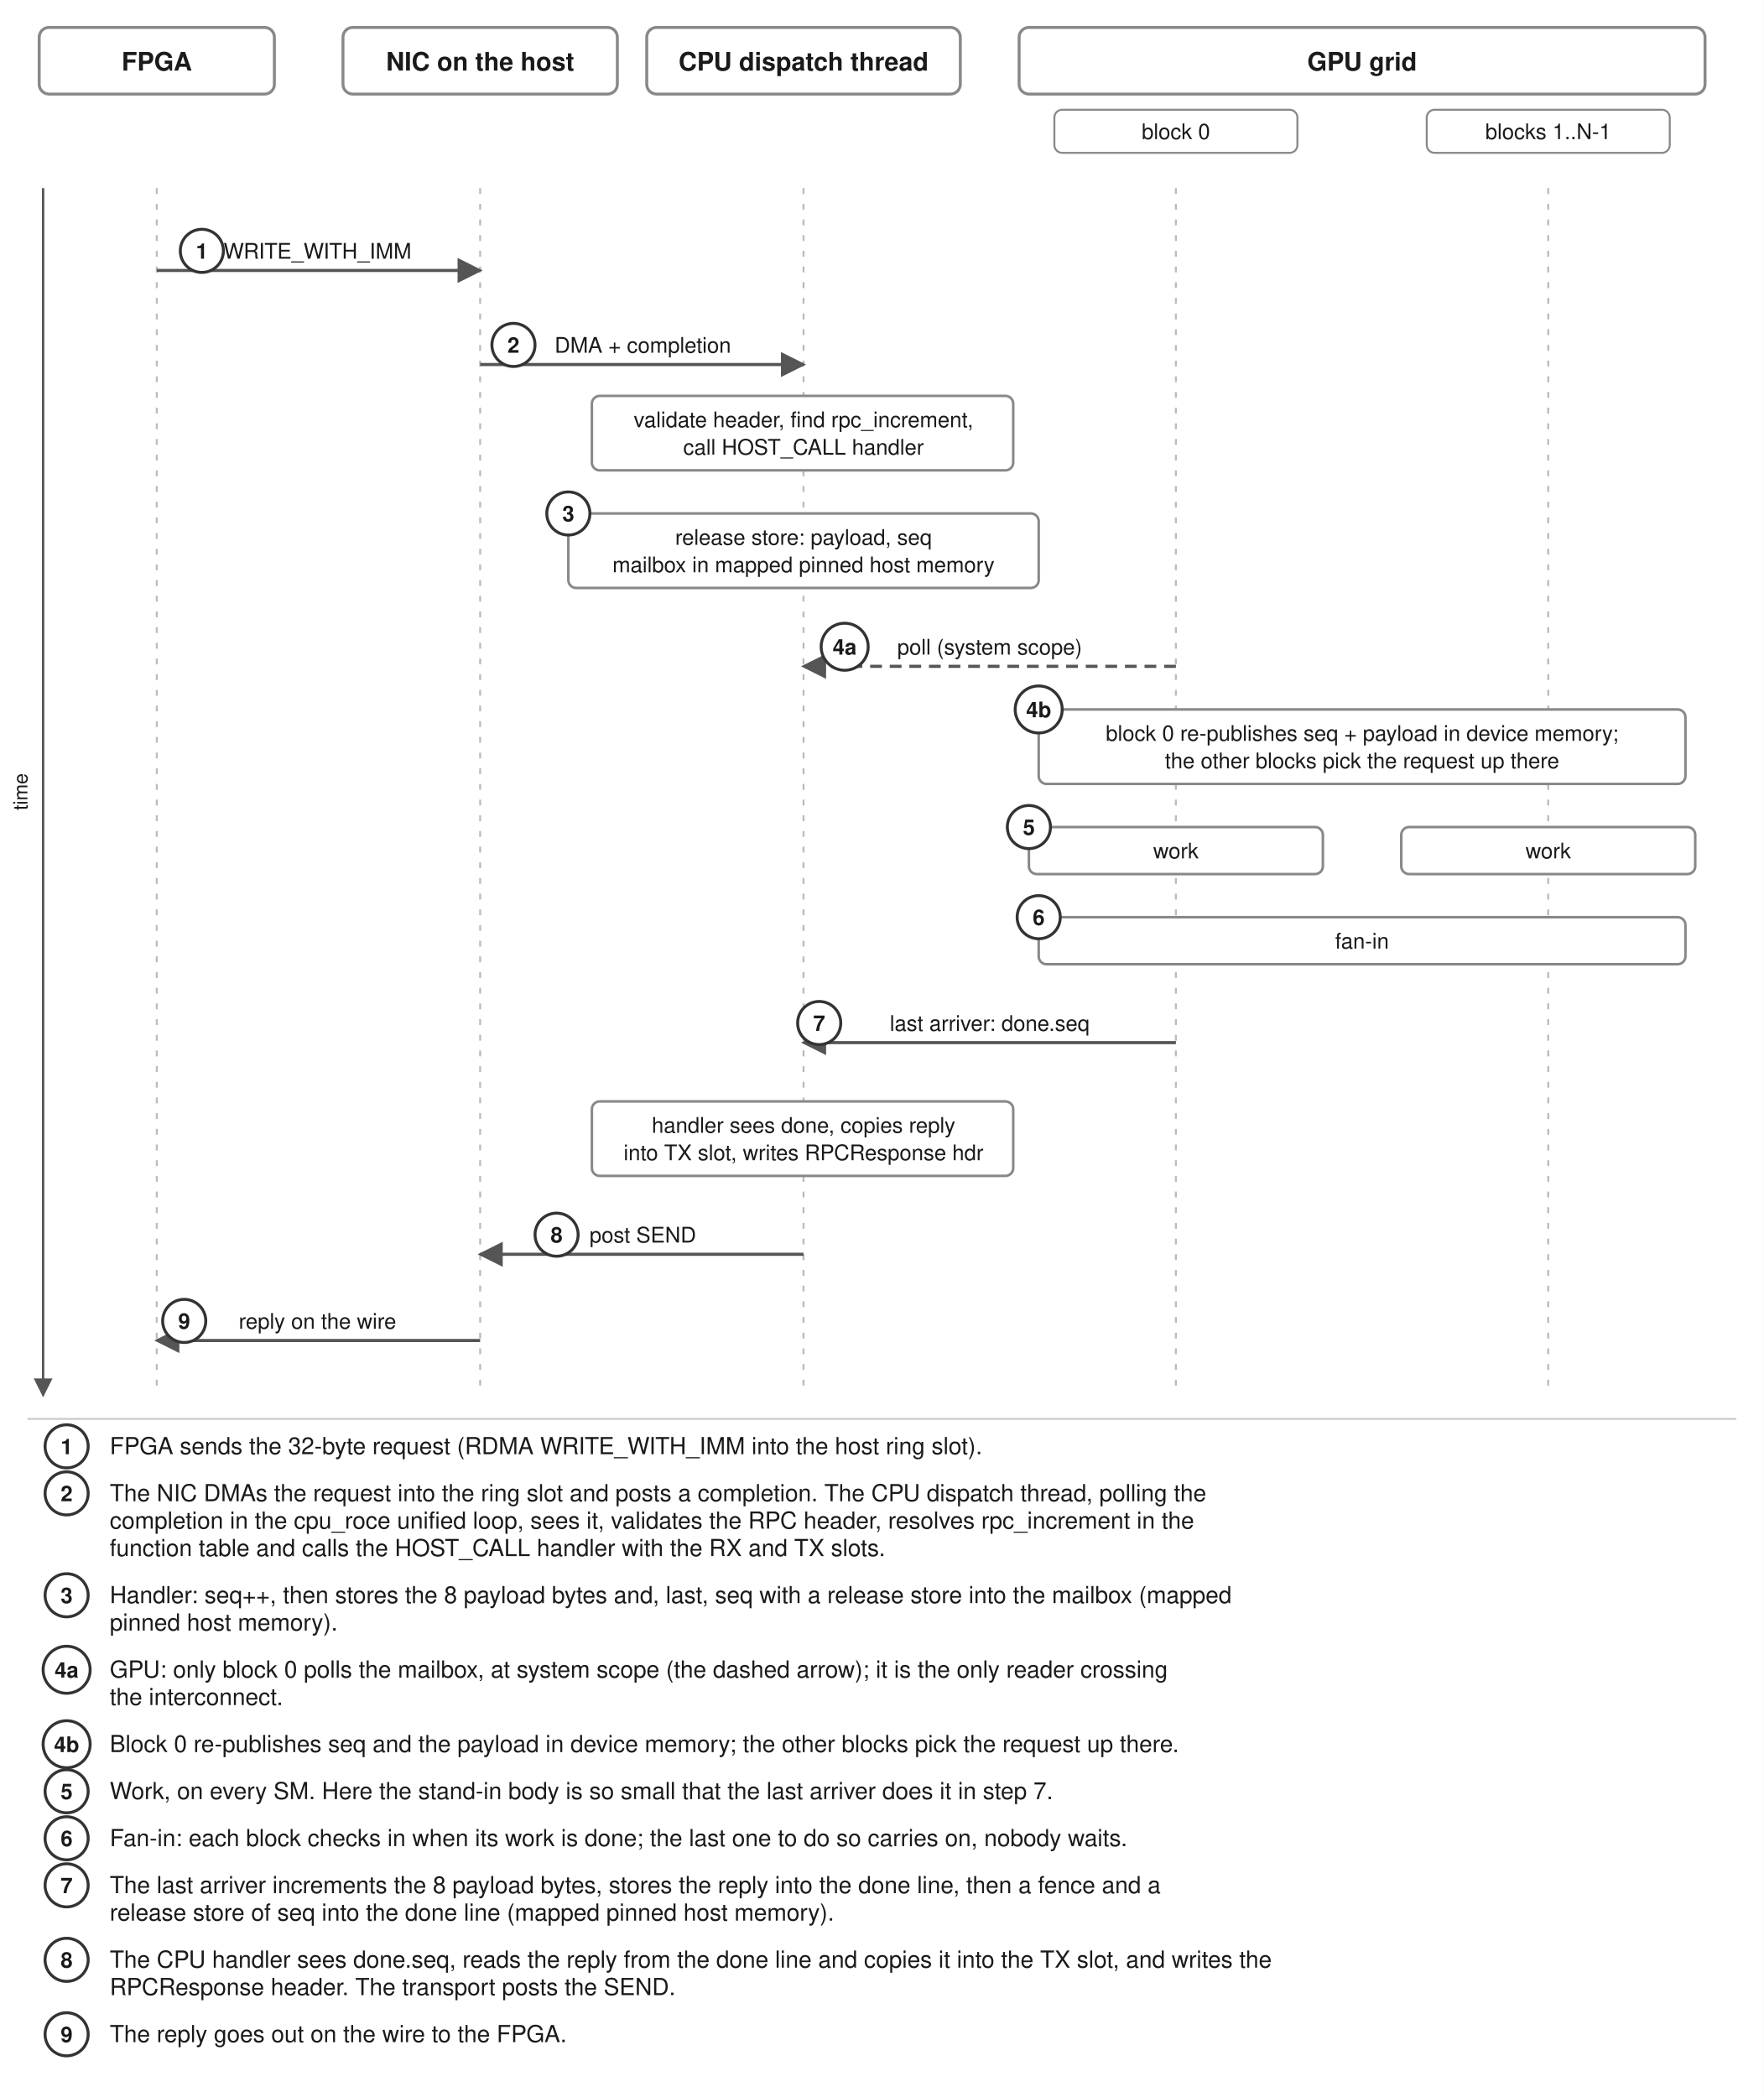
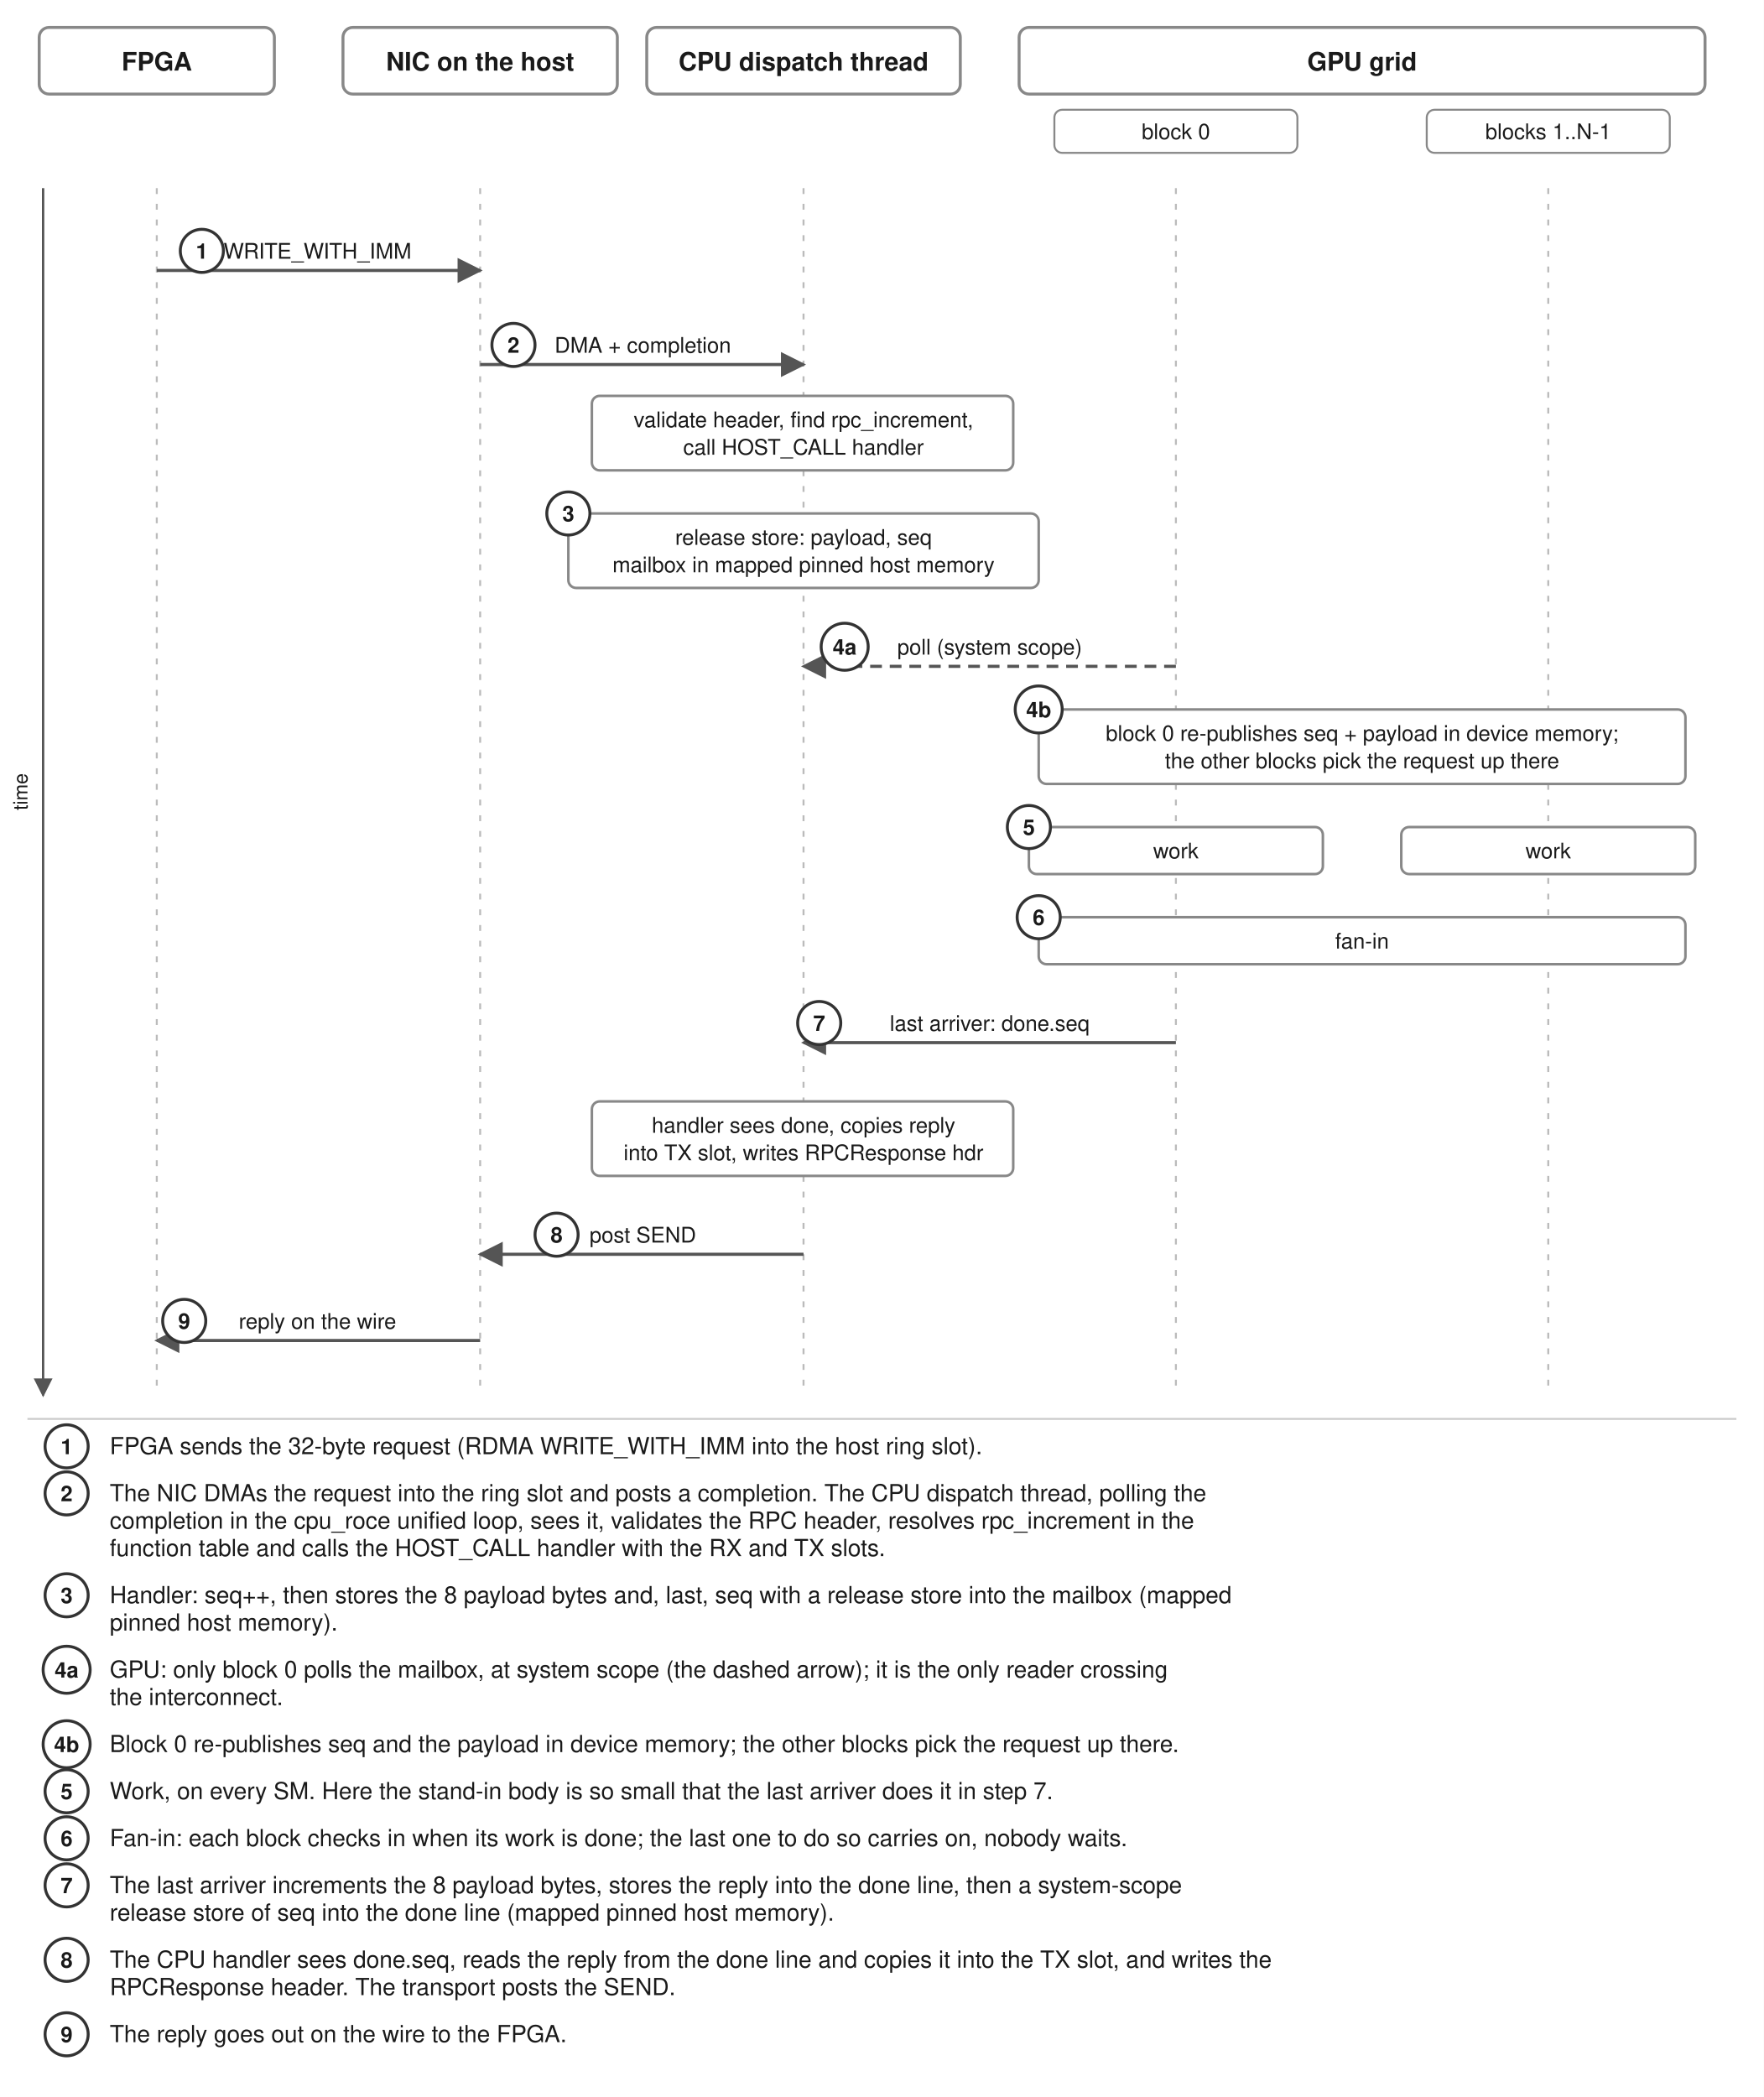
<svg xmlns="http://www.w3.org/2000/svg" viewBox="0 0 900 1070" width="900" height="1070" font-family="-apple-system, Segoe UI, Helvetica, Arial, sans-serif" role="img" aria-label="gpu_grid_dispatch: pinned notify, leader polls">
  <defs>
    <marker id="ah" viewBox="0 0 10 10" refX="9" refY="5" markerWidth="8" markerHeight="8" orient="auto">
      <path d="M0,0 L10,5 L0,10 z" fill="#555" />
    </marker>
  </defs>
  <rect width="900" height="1070" fill="#fff" />
  <line x1="80" y1="96" x2="80" y2="712" stroke="#bbb" stroke-width="1" stroke-dasharray="3 5" />
  <line x1="245" y1="96" x2="245" y2="712" stroke="#bbb" stroke-width="1" stroke-dasharray="3 5" />
  <line x1="410" y1="96" x2="410" y2="712" stroke="#bbb" stroke-width="1" stroke-dasharray="3 5" />
  <line x1="600" y1="96" x2="600" y2="712" stroke="#bbb" stroke-width="1" stroke-dasharray="3 5" />
  <line x1="790" y1="96" x2="790" y2="712" stroke="#bbb" stroke-width="1" stroke-dasharray="3 5" />
  <line x1="22" y1="96" x2="22" y2="712" stroke="#555" stroke-width="1.2" marker-end="url(#ah)" />
  <text transform="translate(14,404) rotate(-90)" text-anchor="middle" font-size="10" fill="#1a1a1a">time</text>
  <rect x="20" y="14" width="120" height="34" rx="5" fill="#fff" stroke="#888" stroke-width="1.5" />
  <text x="80" y="36" text-anchor="middle" font-size="13" font-weight="bold" fill="#1a1a1a">FPGA</text>
  <rect x="175" y="14" width="140" height="34" rx="5" fill="#fff" stroke="#888" stroke-width="1.5" />
  <text x="245" y="36" text-anchor="middle" font-size="13" font-weight="bold" fill="#1a1a1a">NIC on the host</text>
  <rect x="330" y="14" width="160" height="34" rx="5" fill="#fff" stroke="#888" stroke-width="1.5" />
  <text x="410" y="36" text-anchor="middle" font-size="13" font-weight="bold" fill="#1a1a1a">CPU dispatch thread</text>
  <rect x="520" y="14" width="350" height="34" rx="5" fill="#fff" stroke="#888" stroke-width="1.5" />
  <text x="695" y="36" text-anchor="middle" font-size="13" font-weight="bold" fill="#1a1a1a">GPU grid</text>
  <rect x="538" y="56" width="124" height="22" rx="4" fill="#fff" stroke="#888" />
  <text x="600" y="71" text-anchor="middle" font-size="11" fill="#1a1a1a">block 0</text>
  <rect x="728" y="56" width="124" height="22" rx="4" fill="#fff" stroke="#888" />
  <text x="790" y="71" text-anchor="middle" font-size="11" fill="#1a1a1a">blocks 1..N-1</text>
  <line x1="80" y1="138" x2="245" y2="138" stroke="#555" stroke-width="1.6" marker-end="url(#ah)" />
  <rect x="118" y="121" width="89" height="14" fill="#fff" />
  <text x="162" y="132" text-anchor="middle" font-size="11" fill="#1a1a1a">WRITE_WITH_IMM</text>
  <circle cx="103" cy="128" r="11" fill="#fff" stroke="#333" stroke-width="1.5" />
  <text x="103" y="132" text-anchor="middle" font-size="11" font-weight="bold" fill="#1a1a1a">1</text>
  <line x1="245" y1="186" x2="410" y2="186" stroke="#555" stroke-width="1.6" marker-end="url(#ah)" />
  <rect x="277" y="169" width="102" height="14" fill="#fff" />
  <text x="328" y="180" text-anchor="middle" font-size="11" fill="#1a1a1a">DMA + completion</text>
  <circle cx="262" cy="176" r="11" fill="#fff" stroke="#333" stroke-width="1.5" />
  <text x="262" y="180" text-anchor="middle" font-size="11" font-weight="bold" fill="#1a1a1a">2</text>
  <rect x="302" y="202" width="215" height="38" rx="4" fill="#fff" stroke="#888" stroke-width="1.3" />
  <text x="410" y="218" text-anchor="middle" font-size="11" fill="#1a1a1a">validate header, find rpc_increment,</text>
  <text x="410" y="232" text-anchor="middle" font-size="11" fill="#1a1a1a">call HOST_CALL handler</text>
  <rect x="290" y="262" width="240" height="38" rx="4" fill="#fff" stroke="#888" stroke-width="1.3" />
  <text x="410" y="278" text-anchor="middle" font-size="11" fill="#1a1a1a">release store: payload, seq</text>
  <text x="410" y="292" text-anchor="middle" font-size="11" fill="#1a1a1a">mailbox in mapped pinned host memory</text>
  <circle cx="290" cy="262" r="11" fill="#fff" stroke="#333" stroke-width="1.5" />
  <text x="290" y="266" text-anchor="middle" font-size="11" font-weight="bold" fill="#1a1a1a">3</text>
  <line x1="600" y1="340" x2="410" y2="340" stroke="#555" stroke-width="1.6" stroke-dasharray="6 4" marker-end="url(#ah)" />
  <rect x="445" y="323" width="120" height="14" fill="#fff" />
  <text x="505" y="334" text-anchor="middle" font-size="11" fill="#1a1a1a">poll (system scope)</text>
  <circle cx="431" cy="330" r="12" fill="#fff" stroke="#333" stroke-width="1.5" />
  <text x="431" y="334" text-anchor="middle" font-size="11" font-weight="bold" fill="#1a1a1a">4a</text>
  <rect x="530" y="362" width="330" height="38" rx="4" fill="#fff" stroke="#888" stroke-width="1.3" />
  <text x="695" y="378" text-anchor="middle" font-size="11" fill="#1a1a1a">block 0 re-publishes seq + payload in device memory;</text>
  <text x="695" y="392" text-anchor="middle" font-size="11" fill="#1a1a1a">the other blocks pick the request up there</text>
  <circle cx="530" cy="362" r="12" fill="#fff" stroke="#333" stroke-width="1.5" />
  <text x="530" y="366" text-anchor="middle" font-size="11" font-weight="bold" fill="#1a1a1a">4b</text>
  <rect x="525" y="422" width="150" height="24" rx="4" fill="#fff" stroke="#888" stroke-width="1.3" />
  <text x="600" y="438" text-anchor="middle" font-size="11" fill="#1a1a1a">work</text>
  <circle cx="525" cy="422" r="11" fill="#fff" stroke="#333" stroke-width="1.5" />
  <text x="525" y="426" text-anchor="middle" font-size="11" font-weight="bold" fill="#1a1a1a">5</text>
  <rect x="715" y="422" width="150" height="24" rx="4" fill="#fff" stroke="#888" stroke-width="1.3" />
  <text x="790" y="438" text-anchor="middle" font-size="11" fill="#1a1a1a">work</text>
  <rect x="530" y="468" width="330" height="24" rx="4" fill="#fff" stroke="#888" stroke-width="1.3" />
  <text x="695" y="484" text-anchor="middle" font-size="11" fill="#1a1a1a">fan-in</text>
  <circle cx="530" cy="468" r="11" fill="#fff" stroke="#333" stroke-width="1.5" />
  <text x="530" y="472" text-anchor="middle" font-size="11" font-weight="bold" fill="#1a1a1a">6</text>
  <line x1="600" y1="532" x2="410" y2="532" stroke="#555" stroke-width="1.6" marker-end="url(#ah)" />
  <rect x="433" y="515" width="144" height="14" fill="#fff" />
  <text x="505" y="526" text-anchor="middle" font-size="11" fill="#1a1a1a">last arriver: done.seq</text>
  <circle cx="418" cy="522" r="11" fill="#fff" stroke="#333" stroke-width="1.5" />
  <text x="418" y="526" text-anchor="middle" font-size="11" font-weight="bold" fill="#1a1a1a">7</text>
  <rect x="302" y="562" width="215" height="38" rx="4" fill="#fff" stroke="#888" stroke-width="1.3" />
  <text x="410" y="578" text-anchor="middle" font-size="11" fill="#1a1a1a">handler sees done, copies reply</text>
  <text x="410" y="592" text-anchor="middle" font-size="11" fill="#1a1a1a">into TX slot, writes RPCResponse hdr</text>
  <line x1="410" y1="640" x2="245" y2="640" stroke="#555" stroke-width="1.6" marker-end="url(#ah)" />
  <rect x="298" y="623" width="59" height="14" fill="#fff" />
  <text x="328" y="634" text-anchor="middle" font-size="11" fill="#1a1a1a">post SEND</text>
  <circle cx="284" cy="630" r="11" fill="#fff" stroke="#333" stroke-width="1.5" />
  <text x="284" y="634" text-anchor="middle" font-size="11" font-weight="bold" fill="#1a1a1a">8</text>
  <line x1="245" y1="684" x2="80" y2="684" stroke="#555" stroke-width="1.6" marker-end="url(#ah)" />
  <rect x="109" y="667" width="108" height="14" fill="#fff" />
  <text x="162" y="678" text-anchor="middle" font-size="11" fill="#1a1a1a">reply on the wire</text>
  <circle cx="94" cy="674" r="11" fill="#fff" stroke="#333" stroke-width="1.5" />
  <text x="94" y="678" text-anchor="middle" font-size="11" font-weight="bold" fill="#1a1a1a">9</text>
  <line x1="14" y1="724" x2="886" y2="724" stroke="#ccc" />
  <circle cx="34" cy="738" r="11" fill="#fff" stroke="#333" stroke-width="1.5" />
  <text x="34" y="742" text-anchor="middle" font-size="11" font-weight="bold" fill="#1a1a1a">1</text>
  <text x="56" y="742" font-size="12" fill="#1a1a1a">FPGA sends the 32-byte request (RDMA WRITE_WITH_IMM into the host ring slot).</text>
  <circle cx="34" cy="762" r="11" fill="#fff" stroke="#333" stroke-width="1.5" />
  <text x="34" y="766" text-anchor="middle" font-size="11" font-weight="bold" fill="#1a1a1a">2</text>
  <text x="56" y="766" font-size="12" fill="#1a1a1a">The NIC DMAs the request into the ring slot and posts a completion. The CPU dispatch thread, polling the</text>
  <text x="56" y="780" font-size="12" fill="#1a1a1a">completion in the cpu_roce unified loop, sees it, validates the RPC header, resolves rpc_increment in the</text>
  <text x="56" y="794" font-size="12" fill="#1a1a1a">function table and calls the HOST_CALL handler with the RX and TX slots.</text>
  <circle cx="34" cy="814" r="11" fill="#fff" stroke="#333" stroke-width="1.5" />
  <text x="34" y="818" text-anchor="middle" font-size="11" font-weight="bold" fill="#1a1a1a">3</text>
  <text x="56" y="818" font-size="12" fill="#1a1a1a">Handler: seq++, then stores the 8 payload bytes and, last, seq with a release store into the mailbox (mapped</text>
  <text x="56" y="832" font-size="12" fill="#1a1a1a">pinned host memory).</text>
  <circle cx="34" cy="852" r="12" fill="#fff" stroke="#333" stroke-width="1.5" />
  <text x="34" y="856" text-anchor="middle" font-size="11" font-weight="bold" fill="#1a1a1a">4a</text>
  <text x="56" y="856" font-size="12" fill="#1a1a1a">GPU: only block 0 polls the mailbox, at system scope (the dashed arrow); it is the only reader crossing</text>
  <text x="56" y="870" font-size="12" fill="#1a1a1a">the interconnect.</text>
  <circle cx="34" cy="890" r="12" fill="#fff" stroke="#333" stroke-width="1.5" />
  <text x="34" y="894" text-anchor="middle" font-size="11" font-weight="bold" fill="#1a1a1a">4b</text>
  <text x="56" y="894" font-size="12" fill="#1a1a1a">Block 0 re-publishes seq and the payload in device memory; the other blocks pick the request up there.</text>
  <circle cx="34" cy="914" r="11" fill="#fff" stroke="#333" stroke-width="1.5" />
  <text x="34" y="918" text-anchor="middle" font-size="11" font-weight="bold" fill="#1a1a1a">5</text>
  <text x="56" y="918" font-size="12" fill="#1a1a1a">Work, on every SM. Here the stand-in body is so small that the last arriver does it in step 7.</text>
  <circle cx="34" cy="938" r="11" fill="#fff" stroke="#333" stroke-width="1.5" />
  <text x="34" y="942" text-anchor="middle" font-size="11" font-weight="bold" fill="#1a1a1a">6</text>
  <text x="56" y="942" font-size="12" fill="#1a1a1a">Fan-in: each block checks in when its work is done; the last one to do so carries on, nobody waits.</text>
  <circle cx="34" cy="962" r="11" fill="#fff" stroke="#333" stroke-width="1.5" />
  <text x="34" y="966" text-anchor="middle" font-size="11" font-weight="bold" fill="#1a1a1a">7</text>
-   <text x="56" y="966" font-size="12" fill="#1a1a1a">The last arriver increments the 8 payload bytes, stores the reply into the done line, then a fence and a</text>
+   <text x="56" y="966" font-size="12" fill="#1a1a1a">The last arriver increments the 8 payload bytes, stores the reply into the done line, then a system-scope</text>
  <text x="56" y="980" font-size="12" fill="#1a1a1a">release store of seq into the done line (mapped pinned host memory).</text>
  <circle cx="34" cy="1000" r="11" fill="#fff" stroke="#333" stroke-width="1.5" />
  <text x="34" y="1004" text-anchor="middle" font-size="11" font-weight="bold" fill="#1a1a1a">8</text>
  <text x="56" y="1004" font-size="12" fill="#1a1a1a">The CPU handler sees done.seq, reads the reply from the done line and copies it into the TX slot, and writes the</text>
  <text x="56" y="1018" font-size="12" fill="#1a1a1a">RPCResponse header. The transport posts the SEND.</text>
  <circle cx="34" cy="1038" r="11" fill="#fff" stroke="#333" stroke-width="1.5" />
  <text x="34" y="1042" text-anchor="middle" font-size="11" font-weight="bold" fill="#1a1a1a">9</text>
  <text x="56" y="1042" font-size="12" fill="#1a1a1a">The reply goes out on the wire to the FPGA.</text>
</svg>
